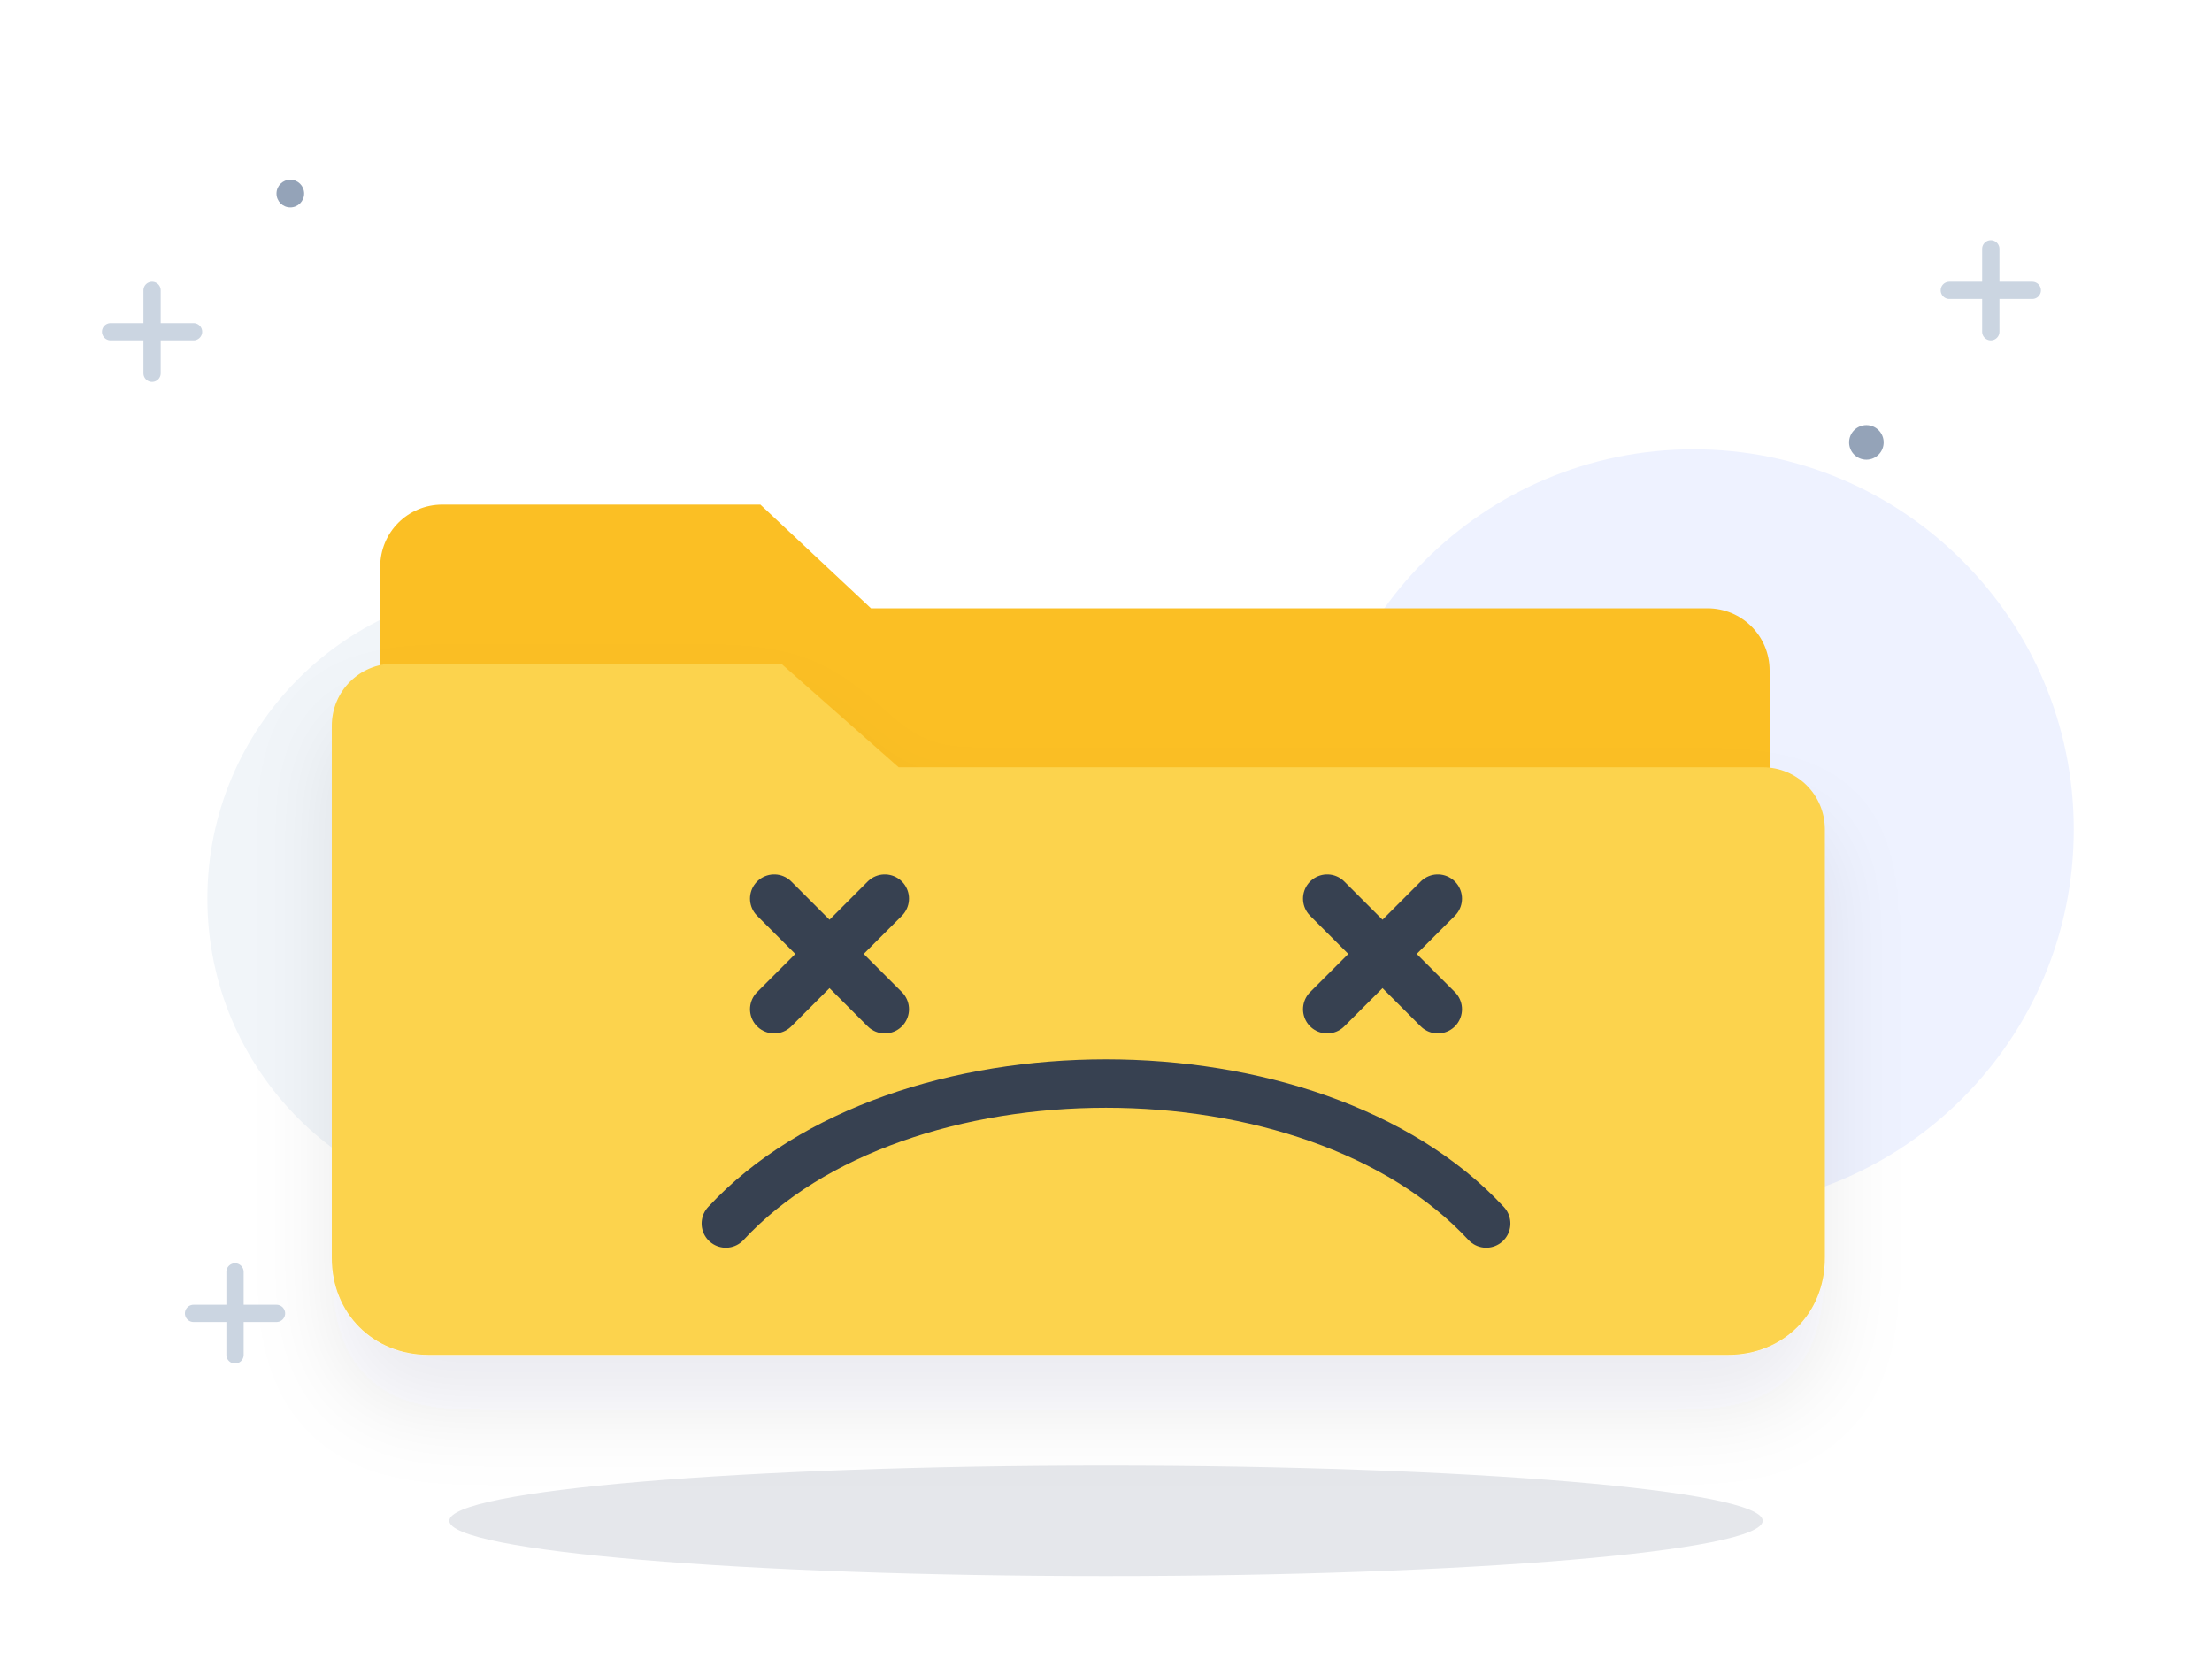
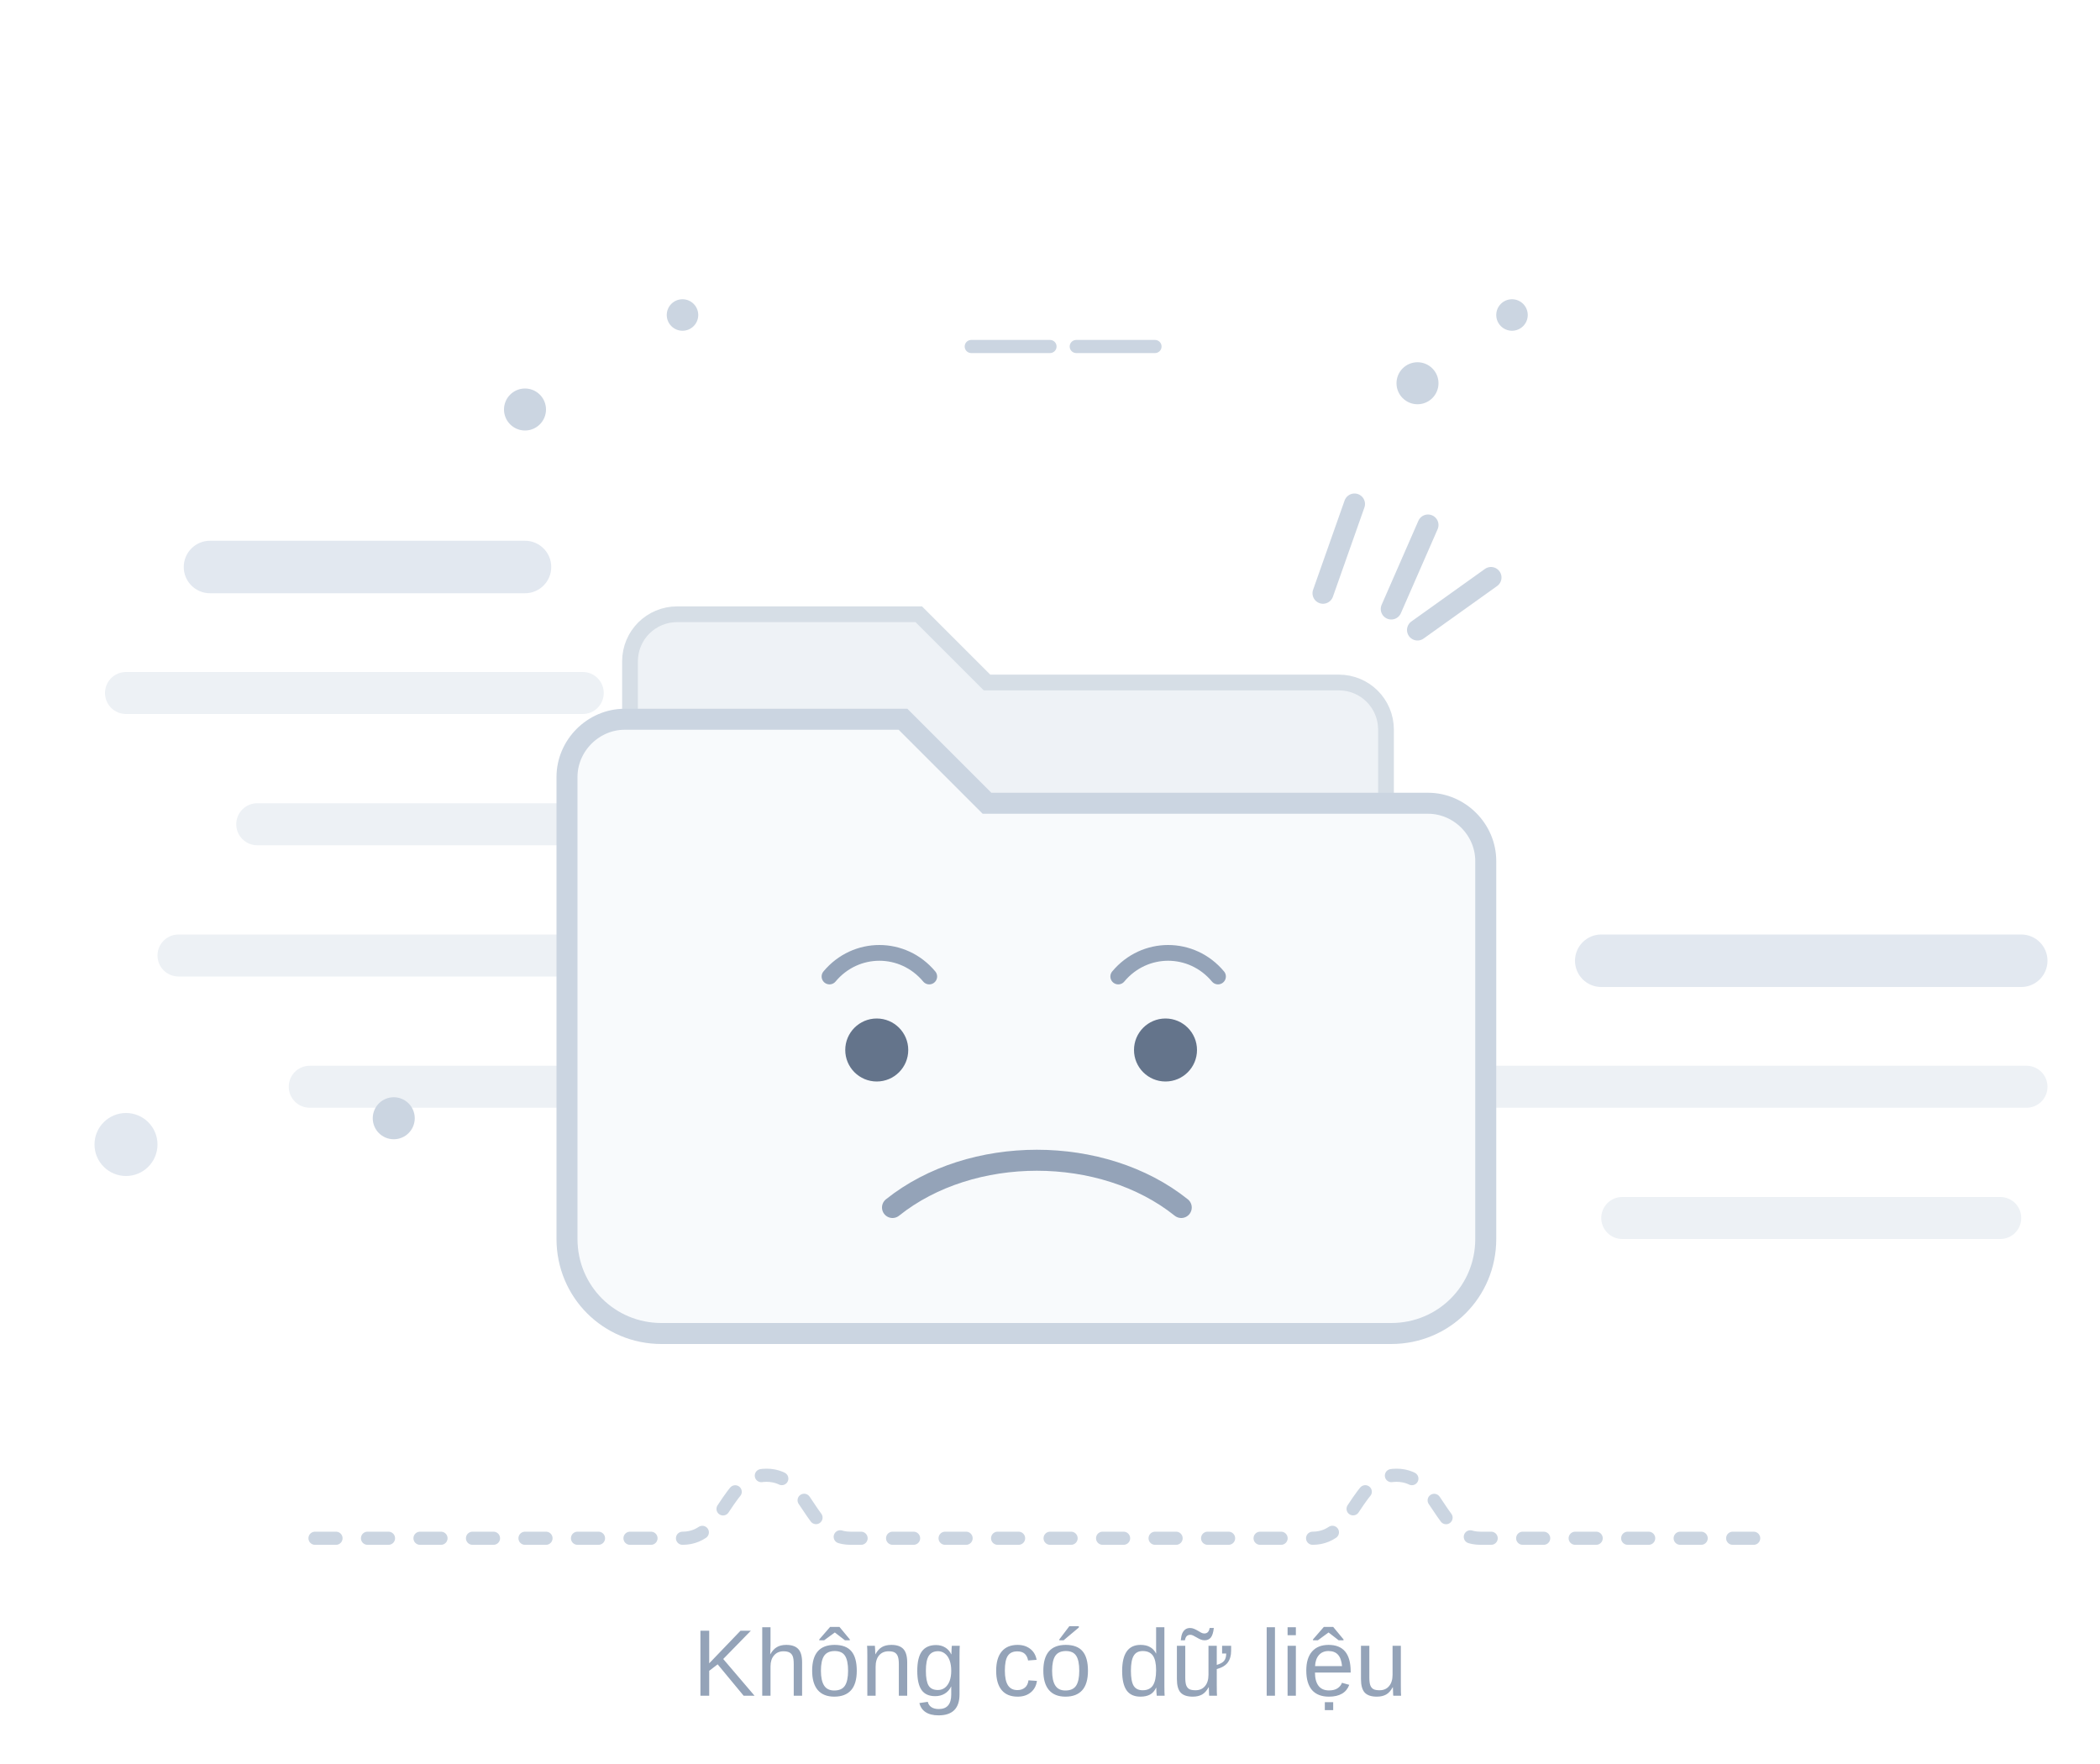
- <svg xmlns="http://www.w3.org/2000/svg" width="320" height="240" viewBox="0 0 320 240" fill="none">
-   <defs>
-     <filter id="soft-shadow" x="-20%" y="-20%" width="140%" height="160%">
-       <feDropShadow dx="0" dy="8" stdDeviation="6" flood-color="#1E293B" flood-opacity="0.08" />
-     </filter>
-     <linearGradient id="folder-grad" x1="50" y1="90" x2="250" y2="190">
-       <stop offset="0%" stop-color="#FCD34D" />
-       <stop offset="100%" stop-color="#F59E0B" />
-     </linearGradient>
-     <linearGradient id="folder-back-grad" x1="50" y1="70" x2="250" y2="170">
-       <stop offset="0%" stop-color="#FBBF24" />
-       <stop offset="100%" stop-color="#D97706" />
-     </linearGradient>
-   </defs>
-   <ellipse cx="160" cy="220" rx="95" ry="8" fill="#E5E7EB" />
-   <circle cx="75" cy="130" r="45" fill="#F1F5F9" />
-   <circle cx="245" cy="120" r="55" fill="#EEF2FF" />
-   <path d="M55 82        C55 77 59 73 64 73        H110        L126 88        H247        C252 88 256 92 256 97        V174        C256 179 252 183 247 183        H64        C59 183 55 179 55 174        Z" fill="url(#folder-back-grad)" />
-   <path d="M48 105        C48 100 52 96 57 96        H113        L130 111        H255        C260 111 264 115 264 120        V182        C264 190 258 196 250 196        H62        C54 196 48 190 48 182        Z" fill="url(#folder-grad)" filter="url(#soft-shadow)" />
-   <g stroke="#374151" stroke-width="7" stroke-linecap="round" fill="none">
-     <line x1="112" y1="130" x2="128" y2="146" />
-     <line x1="128" y1="130" x2="112" y2="146" />
-     <line x1="192" y1="130" x2="208" y2="146" />
-     <line x1="208" y1="130" x2="192" y2="146" />
-     <path d="M105 177          C130 150,            190 150,            215 177" />
+ <svg xmlns="http://www.w3.org/2000/svg" width="500" height="420" viewBox="0 0 400 320" fill="none">
+   <g fill="#E2E8F0">
+     <rect x="35" y="95" width="70" height="10" rx="5" />
+     <rect x="20" y="120" width="95" height="8" rx="4" fill="#EDF1F5" />
+     <rect x="45" y="145" width="100" height="8" rx="4" fill="#EDF1F5" />
+     <rect x="30" y="170" width="85" height="8" rx="4" fill="#EDF1F5" />
+     <rect x="55" y="195" width="65" height="8" rx="4" fill="#EDF1F5" />
+     <circle cx="24" cy="210" r="6" />
+   </g>
+   <g fill="#E2E8F0">
+     <rect x="300" y="170" width="90" height="10" rx="5" />
+     <rect x="275" y="195" width="115" height="8" rx="4" fill="#EDF1F5" />
+     <rect x="305" y="220" width="80" height="8" rx="4" fill="#EDF1F5" />
  </g>
  <g stroke="#CBD5E1" stroke-width="2.5" stroke-linecap="round">
-     <line x1="22" y1="42" x2="22" y2="54" />
-     <line x1="16" y1="48" x2="28" y2="48" />
-     <line x1="288" y1="36" x2="288" y2="48" />
-     <line x1="282" y1="42" x2="294" y2="42" />
-     <line x1="34" y1="184" x2="34" y2="196" />
-     <line x1="28" y1="190" x2="40" y2="190" />
-     <circle cx="42" cy="28" r="2" fill="#94A3B8" stroke="none" />
-     <circle cx="270" cy="64" r="2.5" fill="#94A3B8" stroke="none" />
+     <circle cx="100" cy="70" r="4" fill="#CBD5E1" stroke="none" />
+     <circle cx="130" cy="52" r="3" fill="#CBD5E1" stroke="none" />
+     <line x1="185" y1="58" x2="200" y2="58" />
+     <line x1="205" y1="58" x2="220" y2="58" />
+     <circle cx="270" cy="65" r="4" fill="#CBD5E1" stroke="none" />
+     <circle cx="288" cy="52" r="3" fill="#CBD5E1" stroke="none" />
+     <circle cx="75" cy="205" r="4" fill="#CBD5E1" stroke="none" />
  </g>
+   <g stroke="#CBD5E1" stroke-width="4" stroke-linecap="round">
+     <line x1="258" y1="88" x2="252" y2="105" />
+     <line x1="272" y1="92" x2="265" y2="108" />
+     <line x1="284" y1="102" x2="270" y2="112" />
+   </g>
+   <path d="M120 118        C120 113 124 109 129 109        H175        L188 122        H255        C260 122 264 126 264 131        V150        H120        Z" fill="#EEF2F6" stroke="#D6DEE6" stroke-width="3" />
+   <path d="M108 140        C108 134 113 129 119 129        H172        L188 145        H272        C278 145 283 150 283 156        V228        C283 238 275 246 265 246        H126        C116 246 108 238 108 228        Z" fill="#F8FAFC" stroke="#CBD5E1" stroke-width="4" />
+   <g>
+     <path d="M158 178 C163 172, 172 172, 177 178" stroke="#94A3B8" stroke-width="3" stroke-linecap="round" fill="none" />
+     <path d="M213 178 C218 172, 227 172, 232 178" stroke="#94A3B8" stroke-width="3" stroke-linecap="round" fill="none" />
+     <circle cx="167" cy="192" r="6" fill="#64748B" />
+     <circle cx="222" cy="192" r="6" fill="#64748B" />
+     <path d="M170 222 C185 210, 210 210, 225 222" stroke="#94A3B8" stroke-width="4" stroke-linecap="round" fill="none" />
+   </g>
+   <path d="M60 285        H130        C138 285 138 273 146 273        C154 273 154 285 162 285        H250        C258 285 258 273 266 273        C274 273 274 285 282 285        H340" stroke="#CBD5E1" stroke-width="2.5" stroke-linecap="round" fill="none" stroke-dasharray="4 6" />
+   <text x="200" y="315" text-anchor="middle" font-family="Arial, sans-serif" font-size="18" fill="#94A3B8">
+     Không có dữ liệu
+   </text>
</svg>
